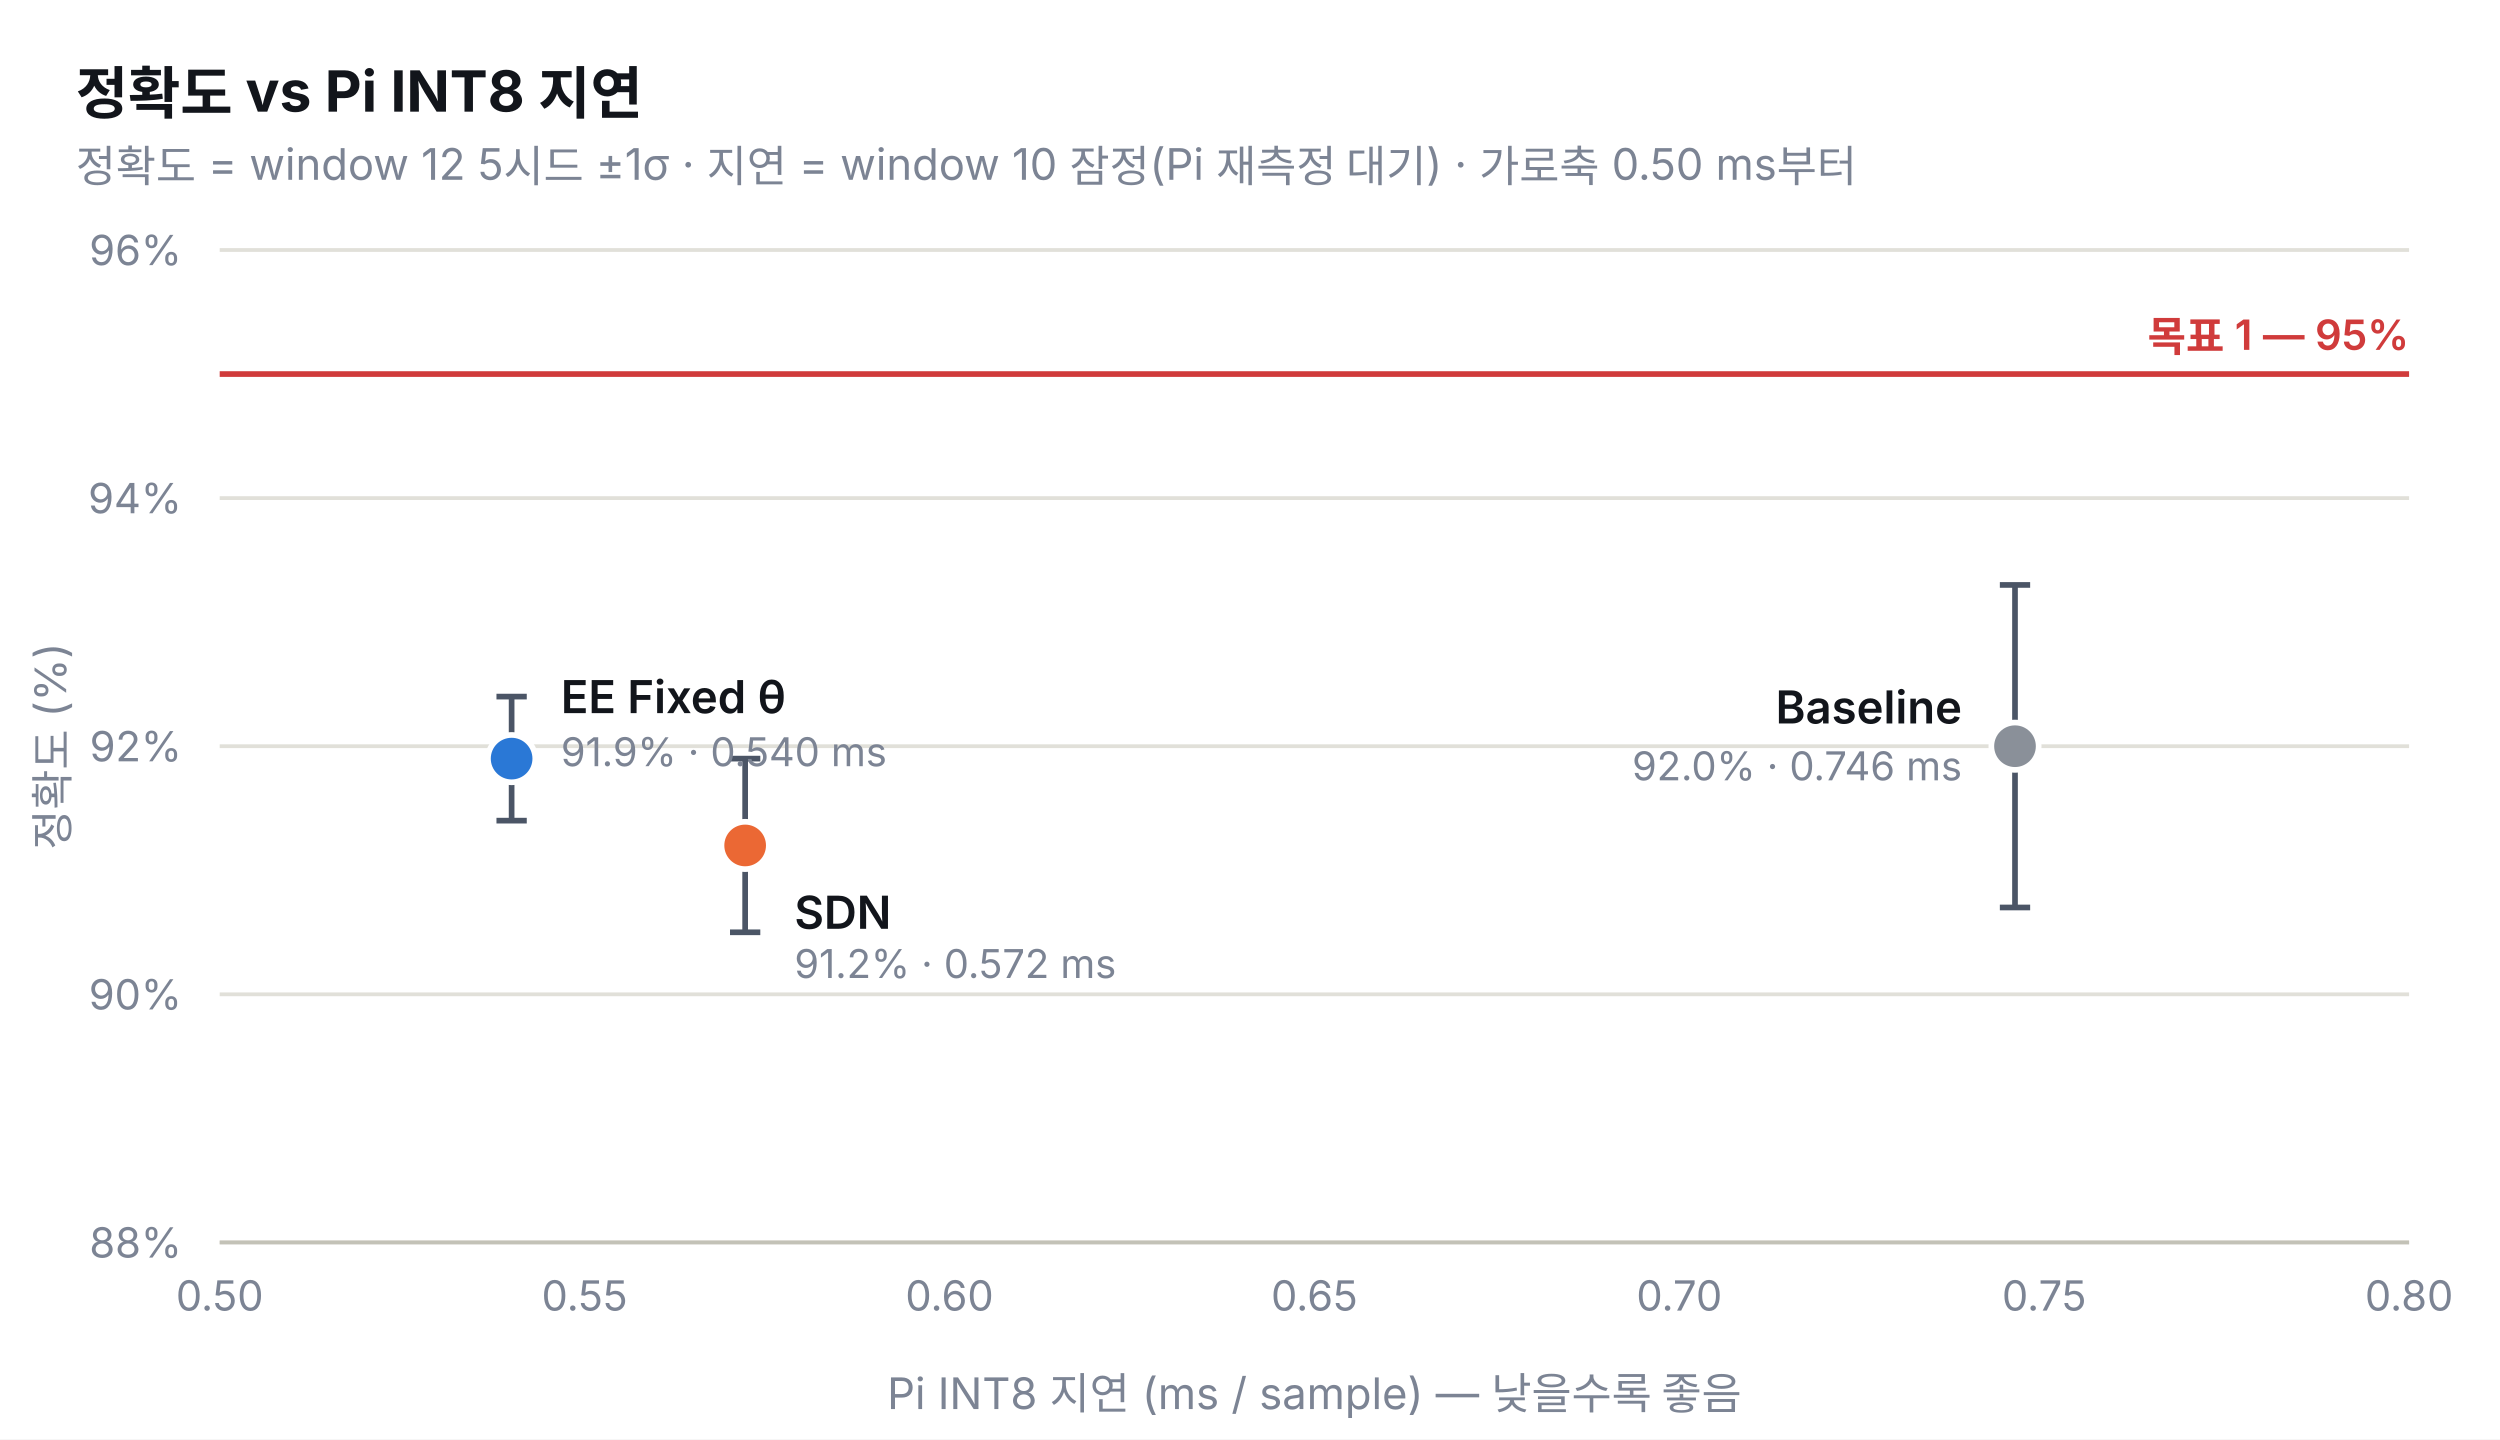
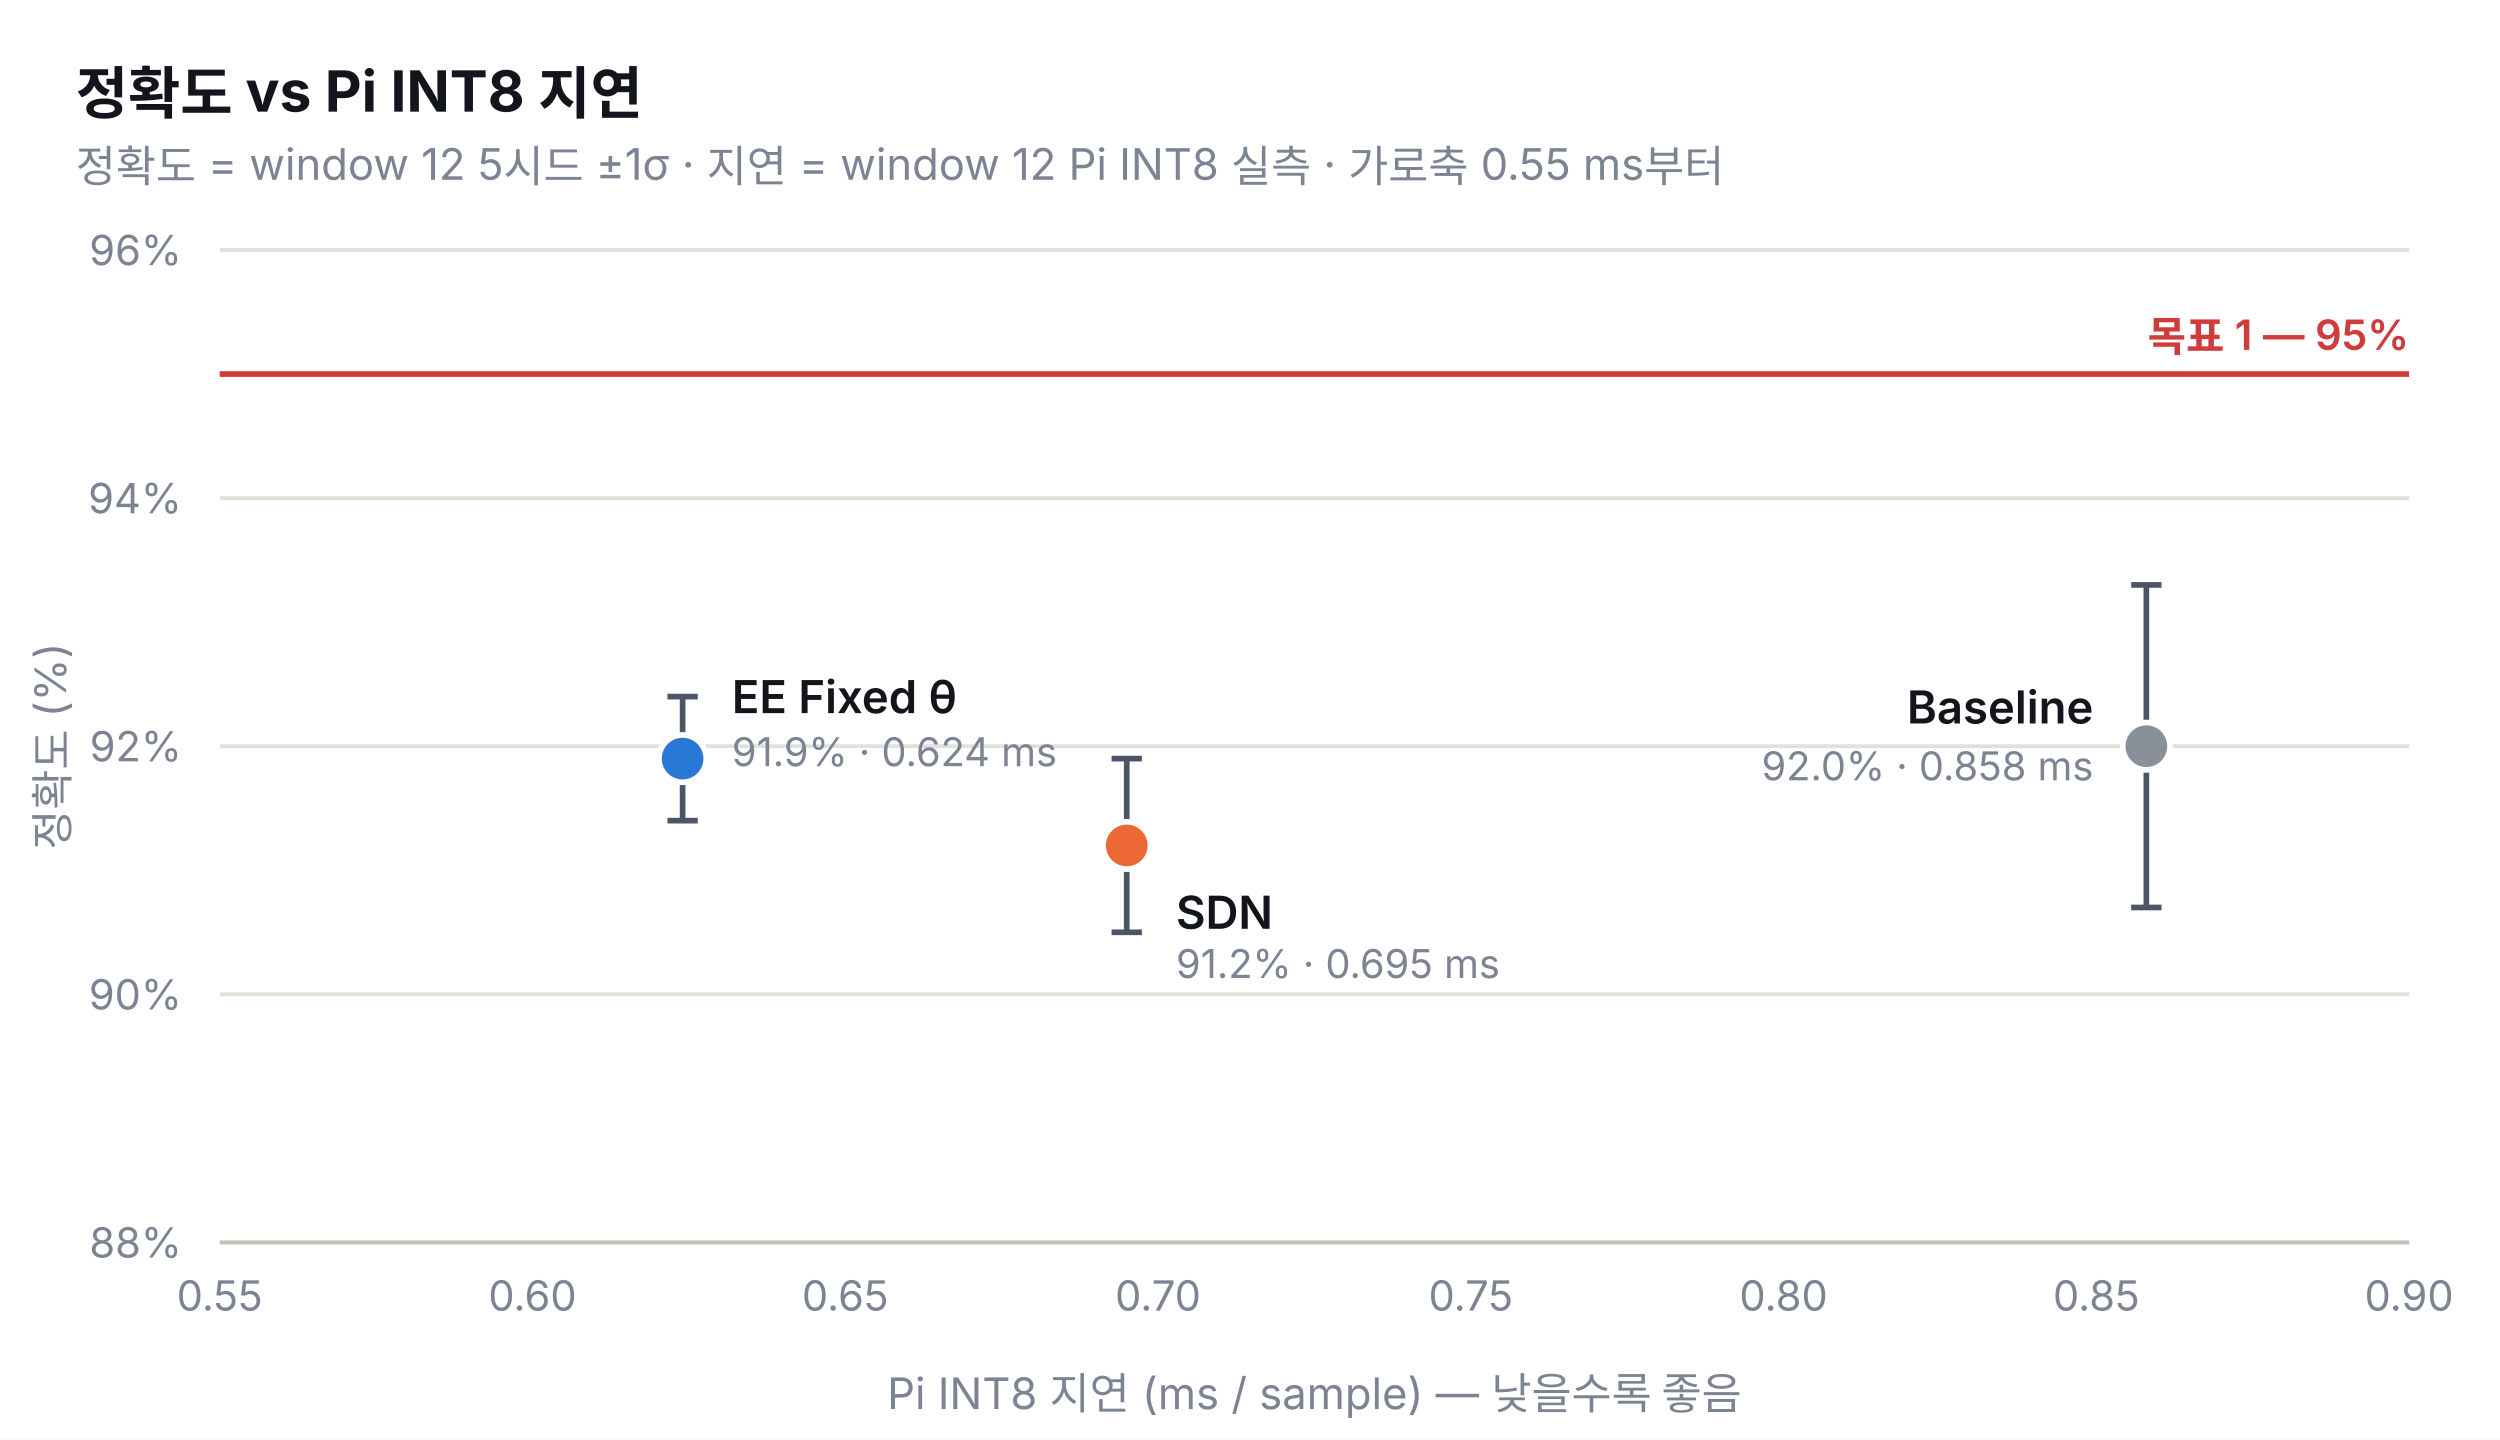
<svg xmlns="http://www.w3.org/2000/svg" width="660" height="380" viewBox="0 0 660 380" font-family="-apple-system, &quot;Segoe UI&quot;, &quot;Malgun Gothic&quot;, &quot;Noto Sans KR&quot;, system-ui, sans-serif">
  <rect x="0" y="0" width="660" height="380" fill="#ffffff" />
  <text x="20" y="30" text-anchor="start" font-size="15" font-weight="700" fill="#12151b" font-family="-apple-system, &quot;Segoe UI&quot;, &quot;Malgun Gothic&quot;, &quot;Noto Sans KR&quot;, system-ui, sans-serif" transform="undefined">정확도 vs Pi INT8 지연</text>
-   <text x="20" y="48" text-anchor="start" font-size="11.5" font-weight="400" fill="#7c8494" font-family="-apple-system, &quot;Segoe UI&quot;, &quot;Malgun Gothic&quot;, &quot;Noto Sans KR&quot;, system-ui, sans-serif" transform="undefined">정확도 = window 12 5시드 ±1σ · 지연 = window 10 잠정(Pi 재측정 대기) · 가로축 0.50 ms부터</text>
+   <text x="20" y="48" text-anchor="start" font-size="11.5" font-weight="400" fill="#7c8494" font-family="-apple-system, &quot;Segoe UI&quot;, &quot;Malgun Gothic&quot;, &quot;Noto Sans KR&quot;, system-ui, sans-serif" transform="undefined">정확도 = window 12 5시드 ±1σ · 지연 = window 12 Pi INT8 실측 · 가로축 0.55 ms부터</text>
  <line x1="58" y1="328" x2="636" y2="328" stroke="#e1e0d9" stroke-width="1" />
  <text x="48" y="332" text-anchor="end" font-size="11" font-weight="400" fill="#7c8494" font-family="-apple-system, &quot;Segoe UI&quot;, &quot;Malgun Gothic&quot;, &quot;Noto Sans KR&quot;, system-ui, sans-serif" transform="undefined">88%</text>
  <line x1="58" y1="262.5" x2="636" y2="262.5" stroke="#e1e0d9" stroke-width="1" />
  <text x="48" y="266.5" text-anchor="end" font-size="11" font-weight="400" fill="#7c8494" font-family="-apple-system, &quot;Segoe UI&quot;, &quot;Malgun Gothic&quot;, &quot;Noto Sans KR&quot;, system-ui, sans-serif" transform="undefined">90%</text>
  <line x1="58" y1="197" x2="636" y2="197" stroke="#e1e0d9" stroke-width="1" />
  <text x="48" y="201" text-anchor="end" font-size="11" font-weight="400" fill="#7c8494" font-family="-apple-system, &quot;Segoe UI&quot;, &quot;Malgun Gothic&quot;, &quot;Noto Sans KR&quot;, system-ui, sans-serif" transform="undefined">92%</text>
  <line x1="58" y1="131.5" x2="636" y2="131.5" stroke="#e1e0d9" stroke-width="1" />
  <text x="48" y="135.5" text-anchor="end" font-size="11" font-weight="400" fill="#7c8494" font-family="-apple-system, &quot;Segoe UI&quot;, &quot;Malgun Gothic&quot;, &quot;Noto Sans KR&quot;, system-ui, sans-serif" transform="undefined">94%</text>
  <line x1="58" y1="66" x2="636" y2="66" stroke="#e1e0d9" stroke-width="1" />
  <text x="48" y="70" text-anchor="end" font-size="11" font-weight="400" fill="#7c8494" font-family="-apple-system, &quot;Segoe UI&quot;, &quot;Malgun Gothic&quot;, &quot;Noto Sans KR&quot;, system-ui, sans-serif" transform="undefined">96%</text>
-   <text x="58" y="346" text-anchor="middle" font-size="11" font-weight="400" fill="#7c8494" font-family="-apple-system, &quot;Segoe UI&quot;, &quot;Malgun Gothic&quot;, &quot;Noto Sans KR&quot;, system-ui, sans-serif" transform="undefined">0.50</text>
-   <text x="154.333" y="346" text-anchor="middle" font-size="11" font-weight="400" fill="#7c8494" font-family="-apple-system, &quot;Segoe UI&quot;, &quot;Malgun Gothic&quot;, &quot;Noto Sans KR&quot;, system-ui, sans-serif" transform="undefined">0.55</text>
-   <text x="250.667" y="346" text-anchor="middle" font-size="11" font-weight="400" fill="#7c8494" font-family="-apple-system, &quot;Segoe UI&quot;, &quot;Malgun Gothic&quot;, &quot;Noto Sans KR&quot;, system-ui, sans-serif" transform="undefined">0.60</text>
-   <text x="347" y="346" text-anchor="middle" font-size="11" font-weight="400" fill="#7c8494" font-family="-apple-system, &quot;Segoe UI&quot;, &quot;Malgun Gothic&quot;, &quot;Noto Sans KR&quot;, system-ui, sans-serif" transform="undefined">0.65</text>
-   <text x="443.333" y="346" text-anchor="middle" font-size="11" font-weight="400" fill="#7c8494" font-family="-apple-system, &quot;Segoe UI&quot;, &quot;Malgun Gothic&quot;, &quot;Noto Sans KR&quot;, system-ui, sans-serif" transform="undefined">0.70</text>
-   <text x="539.667" y="346" text-anchor="middle" font-size="11" font-weight="400" fill="#7c8494" font-family="-apple-system, &quot;Segoe UI&quot;, &quot;Malgun Gothic&quot;, &quot;Noto Sans KR&quot;, system-ui, sans-serif" transform="undefined">0.75</text>
-   <text x="636" y="346" text-anchor="middle" font-size="11" font-weight="400" fill="#7c8494" font-family="-apple-system, &quot;Segoe UI&quot;, &quot;Malgun Gothic&quot;, &quot;Noto Sans KR&quot;, system-ui, sans-serif" transform="undefined">0.80</text>
+   <text x="58" y="346" text-anchor="middle" font-size="11" font-weight="400" fill="#7c8494" font-family="-apple-system, &quot;Segoe UI&quot;, &quot;Malgun Gothic&quot;, &quot;Noto Sans KR&quot;, system-ui, sans-serif" transform="undefined">0.55</text>
+   <text x="140.571" y="346" text-anchor="middle" font-size="11" font-weight="400" fill="#7c8494" font-family="-apple-system, &quot;Segoe UI&quot;, &quot;Malgun Gothic&quot;, &quot;Noto Sans KR&quot;, system-ui, sans-serif" transform="undefined">0.60</text>
+   <text x="223.143" y="346" text-anchor="middle" font-size="11" font-weight="400" fill="#7c8494" font-family="-apple-system, &quot;Segoe UI&quot;, &quot;Malgun Gothic&quot;, &quot;Noto Sans KR&quot;, system-ui, sans-serif" transform="undefined">0.65</text>
+   <text x="305.714" y="346" text-anchor="middle" font-size="11" font-weight="400" fill="#7c8494" font-family="-apple-system, &quot;Segoe UI&quot;, &quot;Malgun Gothic&quot;, &quot;Noto Sans KR&quot;, system-ui, sans-serif" transform="undefined">0.70</text>
+   <text x="388.286" y="346" text-anchor="middle" font-size="11" font-weight="400" fill="#7c8494" font-family="-apple-system, &quot;Segoe UI&quot;, &quot;Malgun Gothic&quot;, &quot;Noto Sans KR&quot;, system-ui, sans-serif" transform="undefined">0.75</text>
+   <text x="470.857" y="346" text-anchor="middle" font-size="11" font-weight="400" fill="#7c8494" font-family="-apple-system, &quot;Segoe UI&quot;, &quot;Malgun Gothic&quot;, &quot;Noto Sans KR&quot;, system-ui, sans-serif" transform="undefined">0.80</text>
+   <text x="553.429" y="346" text-anchor="middle" font-size="11" font-weight="400" fill="#7c8494" font-family="-apple-system, &quot;Segoe UI&quot;, &quot;Malgun Gothic&quot;, &quot;Noto Sans KR&quot;, system-ui, sans-serif" transform="undefined">0.85</text>
+   <text x="636" y="346" text-anchor="middle" font-size="11" font-weight="400" fill="#7c8494" font-family="-apple-system, &quot;Segoe UI&quot;, &quot;Malgun Gothic&quot;, &quot;Noto Sans KR&quot;, system-ui, sans-serif" transform="undefined">0.90</text>
  <line x1="58" y1="328" x2="636" y2="328" stroke="#c3c2b7" stroke-width="1" />
  <text x="347" y="372" text-anchor="middle" font-size="11.5" font-weight="400" fill="#7c8494" font-family="-apple-system, &quot;Segoe UI&quot;, &quot;Malgun Gothic&quot;, &quot;Noto Sans KR&quot;, system-ui, sans-serif" transform="undefined">Pi INT8 지연 (ms / sample) — 낮을수록 좋음</text>
  <text x="18" y="197" text-anchor="middle" font-size="11.5" font-weight="400" fill="#7c8494" font-family="-apple-system, &quot;Segoe UI&quot;, &quot;Malgun Gothic&quot;, &quot;Noto Sans KR&quot;, system-ui, sans-serif" transform="rotate(-90 18 197)">정확도 (%)</text>
  <line x1="58" y1="98.75" x2="636" y2="98.75" stroke="#d03b3b" stroke-width="1.5" />
  <text x="636" y="92.75" text-anchor="end" font-size="11" font-weight="600" fill="#d03b3b" font-family="-apple-system, &quot;Segoe UI&quot;, &quot;Malgun Gothic&quot;, &quot;Noto Sans KR&quot;, system-ui, sans-serif" transform="undefined">목표 1 — 95%</text>
-   <line x1="531.96" y1="239.575" x2="531.96" y2="154.425" stroke="#4b5566" stroke-width="1.5" />
-   <line x1="527.96" y1="239.575" x2="535.96" y2="239.575" stroke="#4b5566" stroke-width="1.5" />
-   <line x1="527.96" y1="154.425" x2="535.96" y2="154.425" stroke="#4b5566" stroke-width="1.5" />
-   <circle cx="531.96" cy="197" r="7" fill="#ffffff" />
-   <circle cx="531.96" cy="197" r="5.5" fill="#8a9099" />
-   <text x="517.96" y="191" text-anchor="end" font-size="12" font-weight="600" fill="#12151b" font-family="-apple-system, &quot;Segoe UI&quot;, &quot;Malgun Gothic&quot;, &quot;Noto Sans KR&quot;, system-ui, sans-serif" transform="undefined">Baseline</text>
-   <text x="517.96" y="206" text-anchor="end" font-size="10.5" font-weight="400" fill="#7c8494" font-family="-apple-system, &quot;Segoe UI&quot;, &quot;Malgun Gothic&quot;, &quot;Noto Sans KR&quot;, system-ui, sans-serif" transform="undefined">92.0% · 0.746 ms</text>
-   <line x1="196.72" y1="246.125" x2="196.72" y2="200.275" stroke="#4b5566" stroke-width="1.5" />
-   <line x1="192.72" y1="246.125" x2="200.72" y2="246.125" stroke="#4b5566" stroke-width="1.5" />
-   <line x1="192.72" y1="200.275" x2="200.72" y2="200.275" stroke="#4b5566" stroke-width="1.5" />
-   <circle cx="196.72" cy="223.2" r="7" fill="#ffffff" />
-   <circle cx="196.72" cy="223.2" r="5.5" fill="#eb6834" />
-   <text x="209.72" y="245.2" text-anchor="start" font-size="12" font-weight="600" fill="#12151b" font-family="-apple-system, &quot;Segoe UI&quot;, &quot;Malgun Gothic&quot;, &quot;Noto Sans KR&quot;, system-ui, sans-serif" transform="undefined">SDN</text>
-   <text x="209.72" y="258.2" text-anchor="start" font-size="10.5" font-weight="400" fill="#7c8494" font-family="-apple-system, &quot;Segoe UI&quot;, &quot;Malgun Gothic&quot;, &quot;Noto Sans KR&quot;, system-ui, sans-serif" transform="undefined">91.2% · 0.572 ms</text>
-   <line x1="135.067" y1="216.65" x2="135.067" y2="183.9" stroke="#4b5566" stroke-width="1.5" />
-   <line x1="131.067" y1="216.65" x2="139.067" y2="216.65" stroke="#4b5566" stroke-width="1.5" />
-   <line x1="131.067" y1="183.9" x2="139.067" y2="183.9" stroke="#4b5566" stroke-width="1.5" />
-   <circle cx="135.067" cy="200.275" r="7" fill="#ffffff" />
-   <circle cx="135.067" cy="200.275" r="5.5" fill="#2a78d6" />
-   <text x="148.067" y="188.275" text-anchor="start" font-size="12" font-weight="600" fill="#12151b" font-family="-apple-system, &quot;Segoe UI&quot;, &quot;Malgun Gothic&quot;, &quot;Noto Sans KR&quot;, system-ui, sans-serif" transform="undefined">EE Fixed θ</text>
-   <text x="148.067" y="202.275" text-anchor="start" font-size="10.5" font-weight="400" fill="#7c8494" font-family="-apple-system, &quot;Segoe UI&quot;, &quot;Malgun Gothic&quot;, &quot;Noto Sans KR&quot;, system-ui, sans-serif" transform="undefined">91.9% · 0.540 ms</text>
+   <line x1="566.64" y1="239.575" x2="566.64" y2="154.425" stroke="#4b5566" stroke-width="1.5" />
+   <line x1="562.64" y1="239.575" x2="570.64" y2="239.575" stroke="#4b5566" stroke-width="1.5" />
+   <line x1="562.64" y1="154.425" x2="570.64" y2="154.425" stroke="#4b5566" stroke-width="1.5" />
+   <circle cx="566.64" cy="197" r="7" fill="#ffffff" />
+   <circle cx="566.64" cy="197" r="5.5" fill="#8a9099" />
+   <text x="552.64" y="191" text-anchor="end" font-size="12" font-weight="600" fill="#12151b" font-family="-apple-system, &quot;Segoe UI&quot;, &quot;Malgun Gothic&quot;, &quot;Noto Sans KR&quot;, system-ui, sans-serif" transform="undefined">Baseline</text>
+   <text x="552.64" y="206" text-anchor="end" font-size="10.5" font-weight="400" fill="#7c8494" font-family="-apple-system, &quot;Segoe UI&quot;, &quot;Malgun Gothic&quot;, &quot;Noto Sans KR&quot;, system-ui, sans-serif" transform="undefined">92.0% · 0.858 ms</text>
+   <line x1="297.457" y1="246.125" x2="297.457" y2="200.275" stroke="#4b5566" stroke-width="1.5" />
+   <line x1="293.457" y1="246.125" x2="301.457" y2="246.125" stroke="#4b5566" stroke-width="1.5" />
+   <line x1="293.457" y1="200.275" x2="301.457" y2="200.275" stroke="#4b5566" stroke-width="1.5" />
+   <circle cx="297.457" cy="223.2" r="7" fill="#ffffff" />
+   <circle cx="297.457" cy="223.2" r="5.5" fill="#eb6834" />
+   <text x="310.457" y="245.2" text-anchor="start" font-size="12" font-weight="600" fill="#12151b" font-family="-apple-system, &quot;Segoe UI&quot;, &quot;Malgun Gothic&quot;, &quot;Noto Sans KR&quot;, system-ui, sans-serif" transform="undefined">SDN</text>
+   <text x="310.457" y="258.2" text-anchor="start" font-size="10.5" font-weight="400" fill="#7c8494" font-family="-apple-system, &quot;Segoe UI&quot;, &quot;Malgun Gothic&quot;, &quot;Noto Sans KR&quot;, system-ui, sans-serif" transform="undefined">91.2% · 0.695 ms</text>
+   <line x1="180.206" y1="216.65" x2="180.206" y2="183.9" stroke="#4b5566" stroke-width="1.5" />
+   <line x1="176.206" y1="216.65" x2="184.206" y2="216.65" stroke="#4b5566" stroke-width="1.5" />
+   <line x1="176.206" y1="183.9" x2="184.206" y2="183.9" stroke="#4b5566" stroke-width="1.5" />
+   <circle cx="180.206" cy="200.275" r="7" fill="#ffffff" />
+   <circle cx="180.206" cy="200.275" r="5.5" fill="#2a78d6" />
+   <text x="193.206" y="188.275" text-anchor="start" font-size="12" font-weight="600" fill="#12151b" font-family="-apple-system, &quot;Segoe UI&quot;, &quot;Malgun Gothic&quot;, &quot;Noto Sans KR&quot;, system-ui, sans-serif" transform="undefined">EE Fixed θ</text>
+   <text x="193.206" y="202.275" text-anchor="start" font-size="10.5" font-weight="400" fill="#7c8494" font-family="-apple-system, &quot;Segoe UI&quot;, &quot;Malgun Gothic&quot;, &quot;Noto Sans KR&quot;, system-ui, sans-serif" transform="undefined">91.9% · 0.624 ms</text>
</svg>
